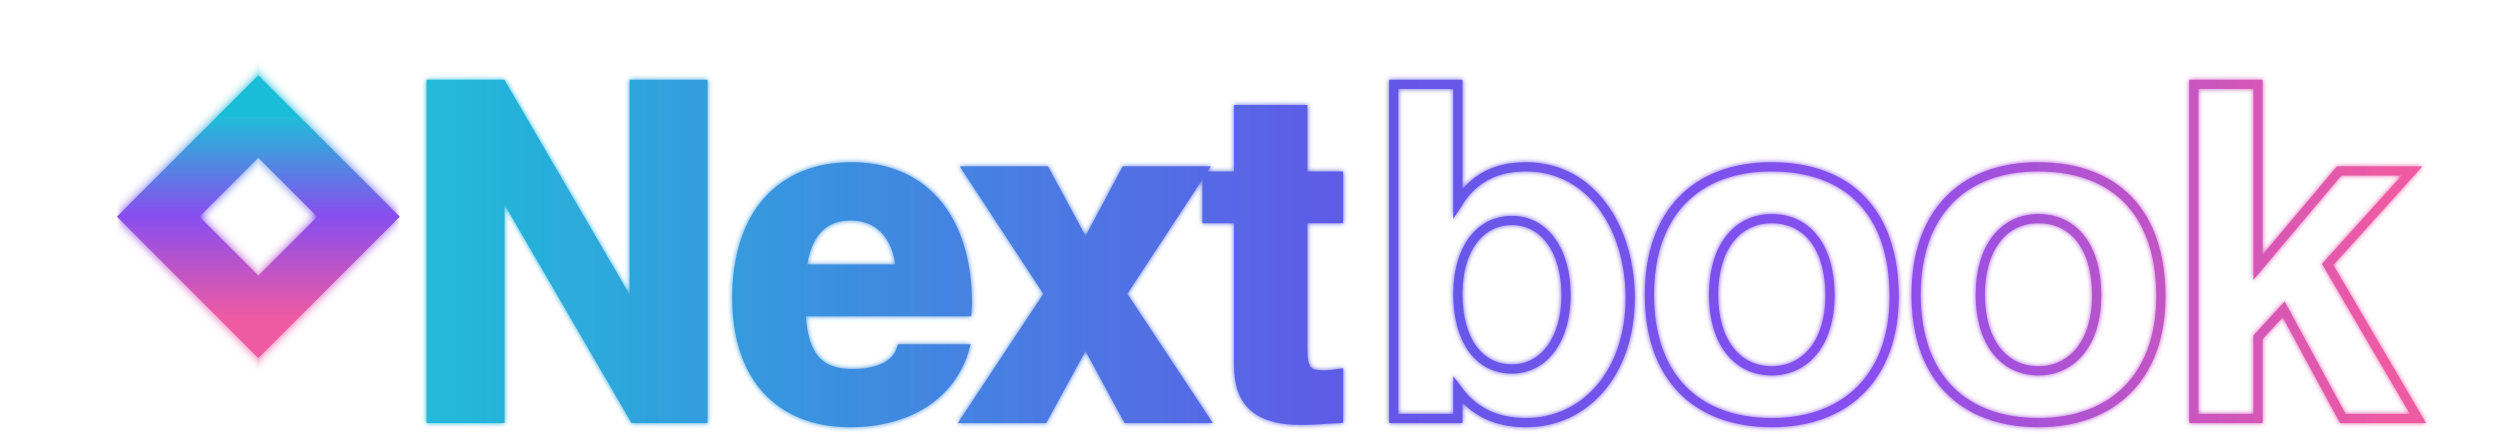
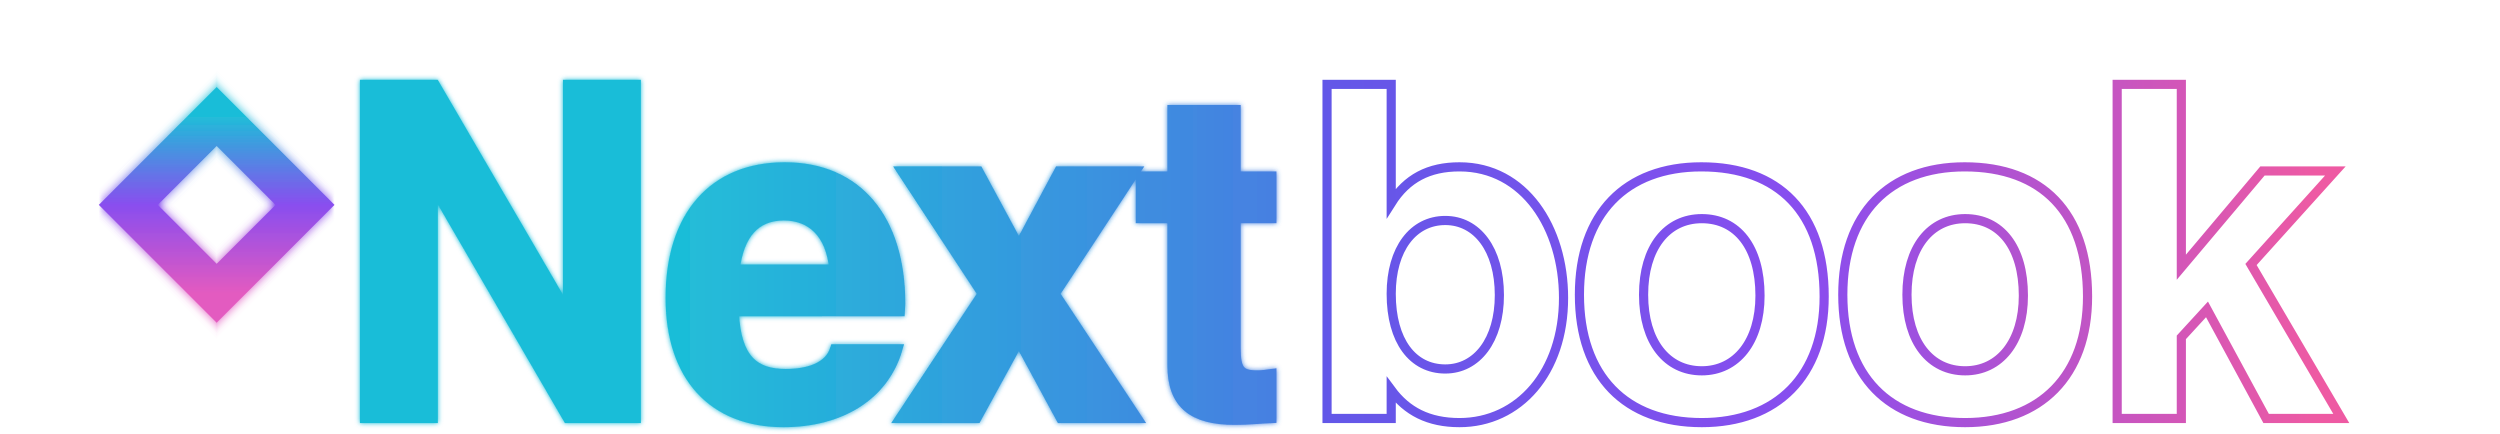
<svg xmlns="http://www.w3.org/2000/svg" viewBox="-60 -60 3000 520">
  <defs>
    <linearGradient id="outerGradient" x1="0%" y1="0%" x2="100%" y2="100%">
      <stop offset="0%" style="stop-color:#06B6D4;stop-opacity:1" />
      <stop offset="50%" style="stop-color:#7C3AED;stop-opacity:1" />
-       <stop offset="100%" style="stop-color:#EC4899;stop-opacity:1" />
+       <stop offset="100%" style="stop-color:#E048B9;stop-opacity:1" />
    </linearGradient>
    <linearGradient id="nextGradient" x1="420" y1="0" x2="1580" y2="0" gradientUnits="userSpaceOnUse">
      <stop offset="0%" style="stop-color:#06B6D4;stop-opacity:1" />
      <stop offset="100%" style="stop-color:#4F46E5;stop-opacity:1" />
    </linearGradient>
    <linearGradient id="bookGradient" x1="0" y1="0" x2="1220" y2="0" gradientUnits="userSpaceOnUse">
      <stop offset="0%" style="stop-color:#4F46E5;stop-opacity:1" />
      <stop offset="50%" style="stop-color:#7C3AED;stop-opacity:1" />
      <stop offset="100%" style="stop-color:#EC4899;stop-opacity:1" />
+     </linearGradient>
+     <linearGradient id="bgGradient" x1="0%" y1="0%" x2="100%" y2="100%">
+       <stop offset="0%" style="stop-color:#18181B;stop-opacity:1" />
+       <stop offset="100%" style="stop-color:#09090B;stop-opacity:1" />
    </linearGradient>
    <filter id="glow" x="-50%" y="-50%" width="200%" height="200%">
      <feGaussianBlur stdDeviation="6" result="coloredBlur" />
      <feMerge>
        <feMergeNode in="coloredBlur" />
        <feMergeNode in="SourceGraphic" />
      </feMerge>
    </filter>
    <filter id="textGlow" x="-50%" y="-50%" width="200%" height="200%">
      <feGaussianBlur stdDeviation="3" result="coloredBlur" />
      <feMerge>
        <feMergeNode in="coloredBlur" />
        <feMergeNode in="SourceGraphic" />
      </feMerge>
    </filter>
+     <filter id="mirageEffect" x="-20%" y="-20%" width="140%" height="140%">
+       <feTurbulence type="turbulence" baseFrequency="0.01 0.06" numOctaves="2" result="turbulence" seed="5">
+         <animate attributeName="baseFrequency" values="0.01 0.06;0.015 0.08;0.01 0.06" dur="3s" repeatCount="indefinite" />
+       </feTurbulence>
+       <feDisplacementMap in="SourceGraphic" in2="turbulence" scale="8" xChannelSelector="R" yChannelSelector="G">
+         <animate attributeName="scale" values="6;10;6" dur="2s" repeatCount="indefinite" />
+       </feDisplacementMap>
+     </filter>
  </defs>
-   <g transform="translate(50, 0)">
+   <g>
    <g transform="rotate(45 200 200)">
-       <rect x="115" y="115" width="170" height="170" fill="none" stroke="url(#outerGradient)" stroke-width="70" filter="url(#glow)" opacity="0.9" />
+       <rect x="115" y="115" width="150" height="150" fill="none" stroke="url(#outerGradient)" stroke-width="50" filter="url(#glow)" opacity="0.9" />
    </g>
  </g>
-   <text x="420" y="245" font-family="'Helvetica Neue'" font-size="550" font-weight="700" letter-spacing="-16" filter="url(#textGlow)" opacity="0.9" dominant-baseline="middle">
-     <tspan fill="url(#nextGradient)" stroke="url(#nextGradient)" stroke-width="11">Next</tspan>
-   </text>
-   <g transform="translate(1580, 0)">
-     <text x="0" y="245" font-family="'Helvetica Neue'" font-size="550" font-weight="700" letter-spacing="-16" filter="url(#textGlow)" opacity="0.9" dominant-baseline="middle" fill="none" stroke="url(#bookGradient)" stroke-width="11">book</text>
+   <g transform="translate(340, 0)">
+     <text x="0" y="245" font-family="'Helvetica Neue'" font-size="550" font-weight="700" letter-spacing="-16" filter="url(#textGlow)" opacity="0.9" dominant-baseline="middle">
+       <tspan fill="url(#nextGradient)" stroke="url(#nextGradient)" stroke-width="11">Next</tspan>
+     </text>
+     <g transform="translate(1160, 0)">
+       <text x="0" y="245" font-family="'Helvetica Neue'" font-size="550" font-weight="700" letter-spacing="-20" filter="url(#mirageB)" opacity="0.9" dominant-baseline="middle" fill="none" stroke="url(#bookGradient)" stroke-width="11">book</text>
+     </g>
  </g>
</svg>
